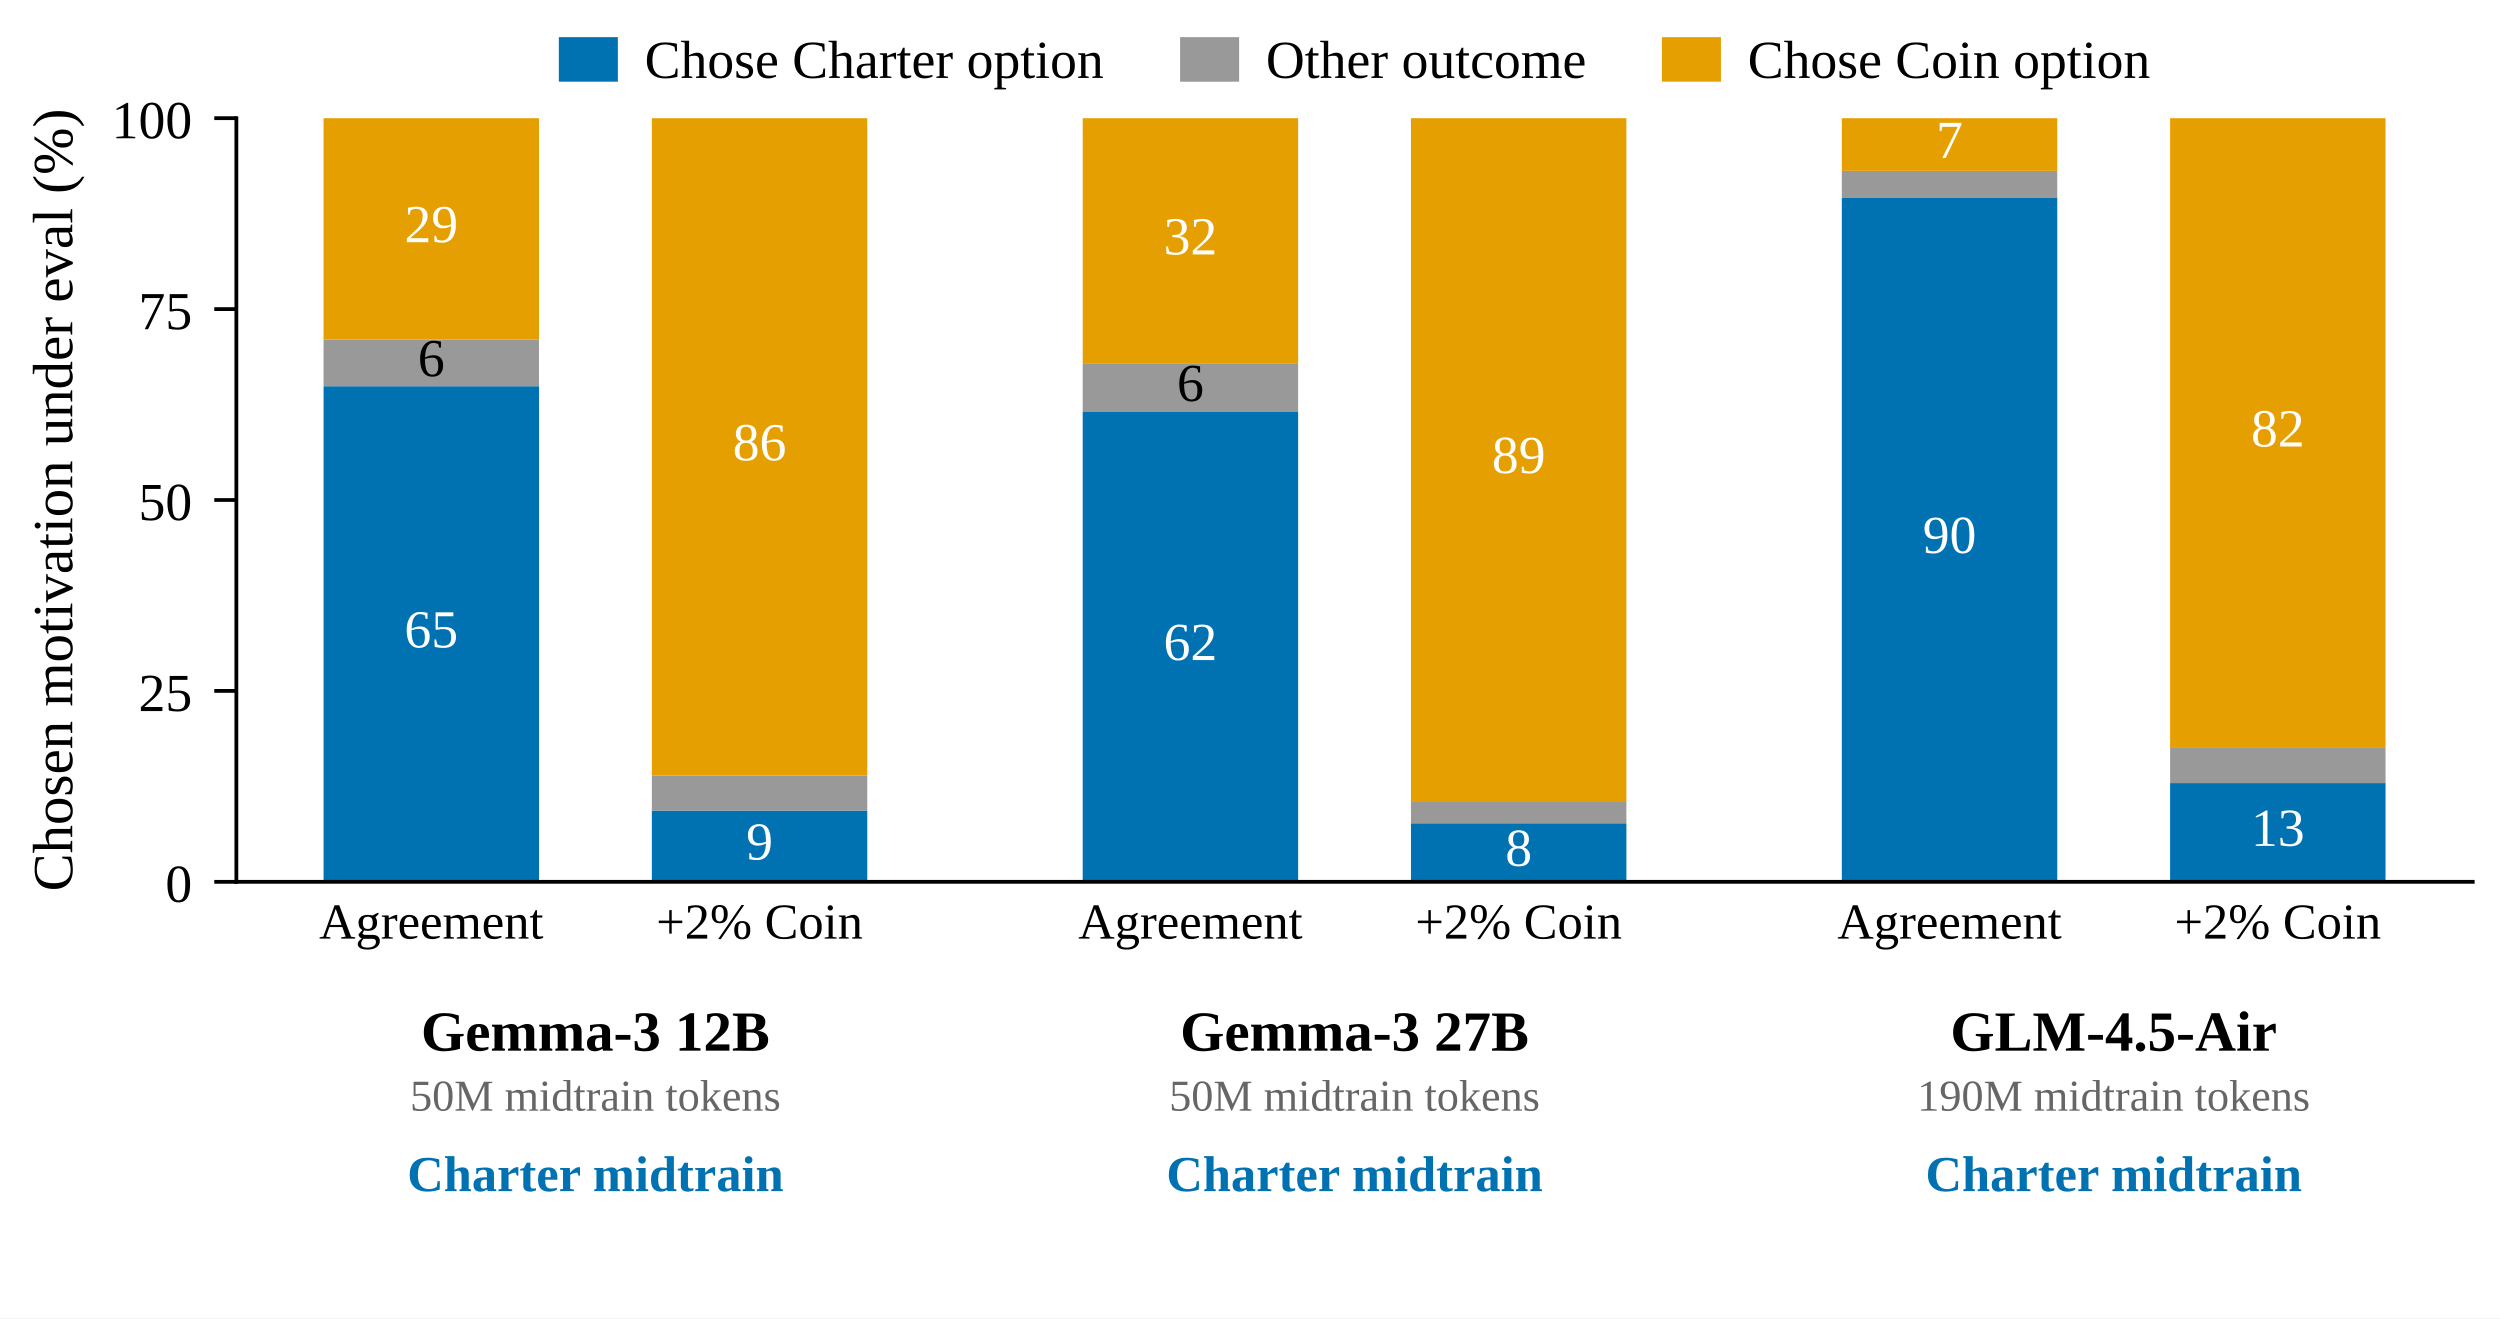
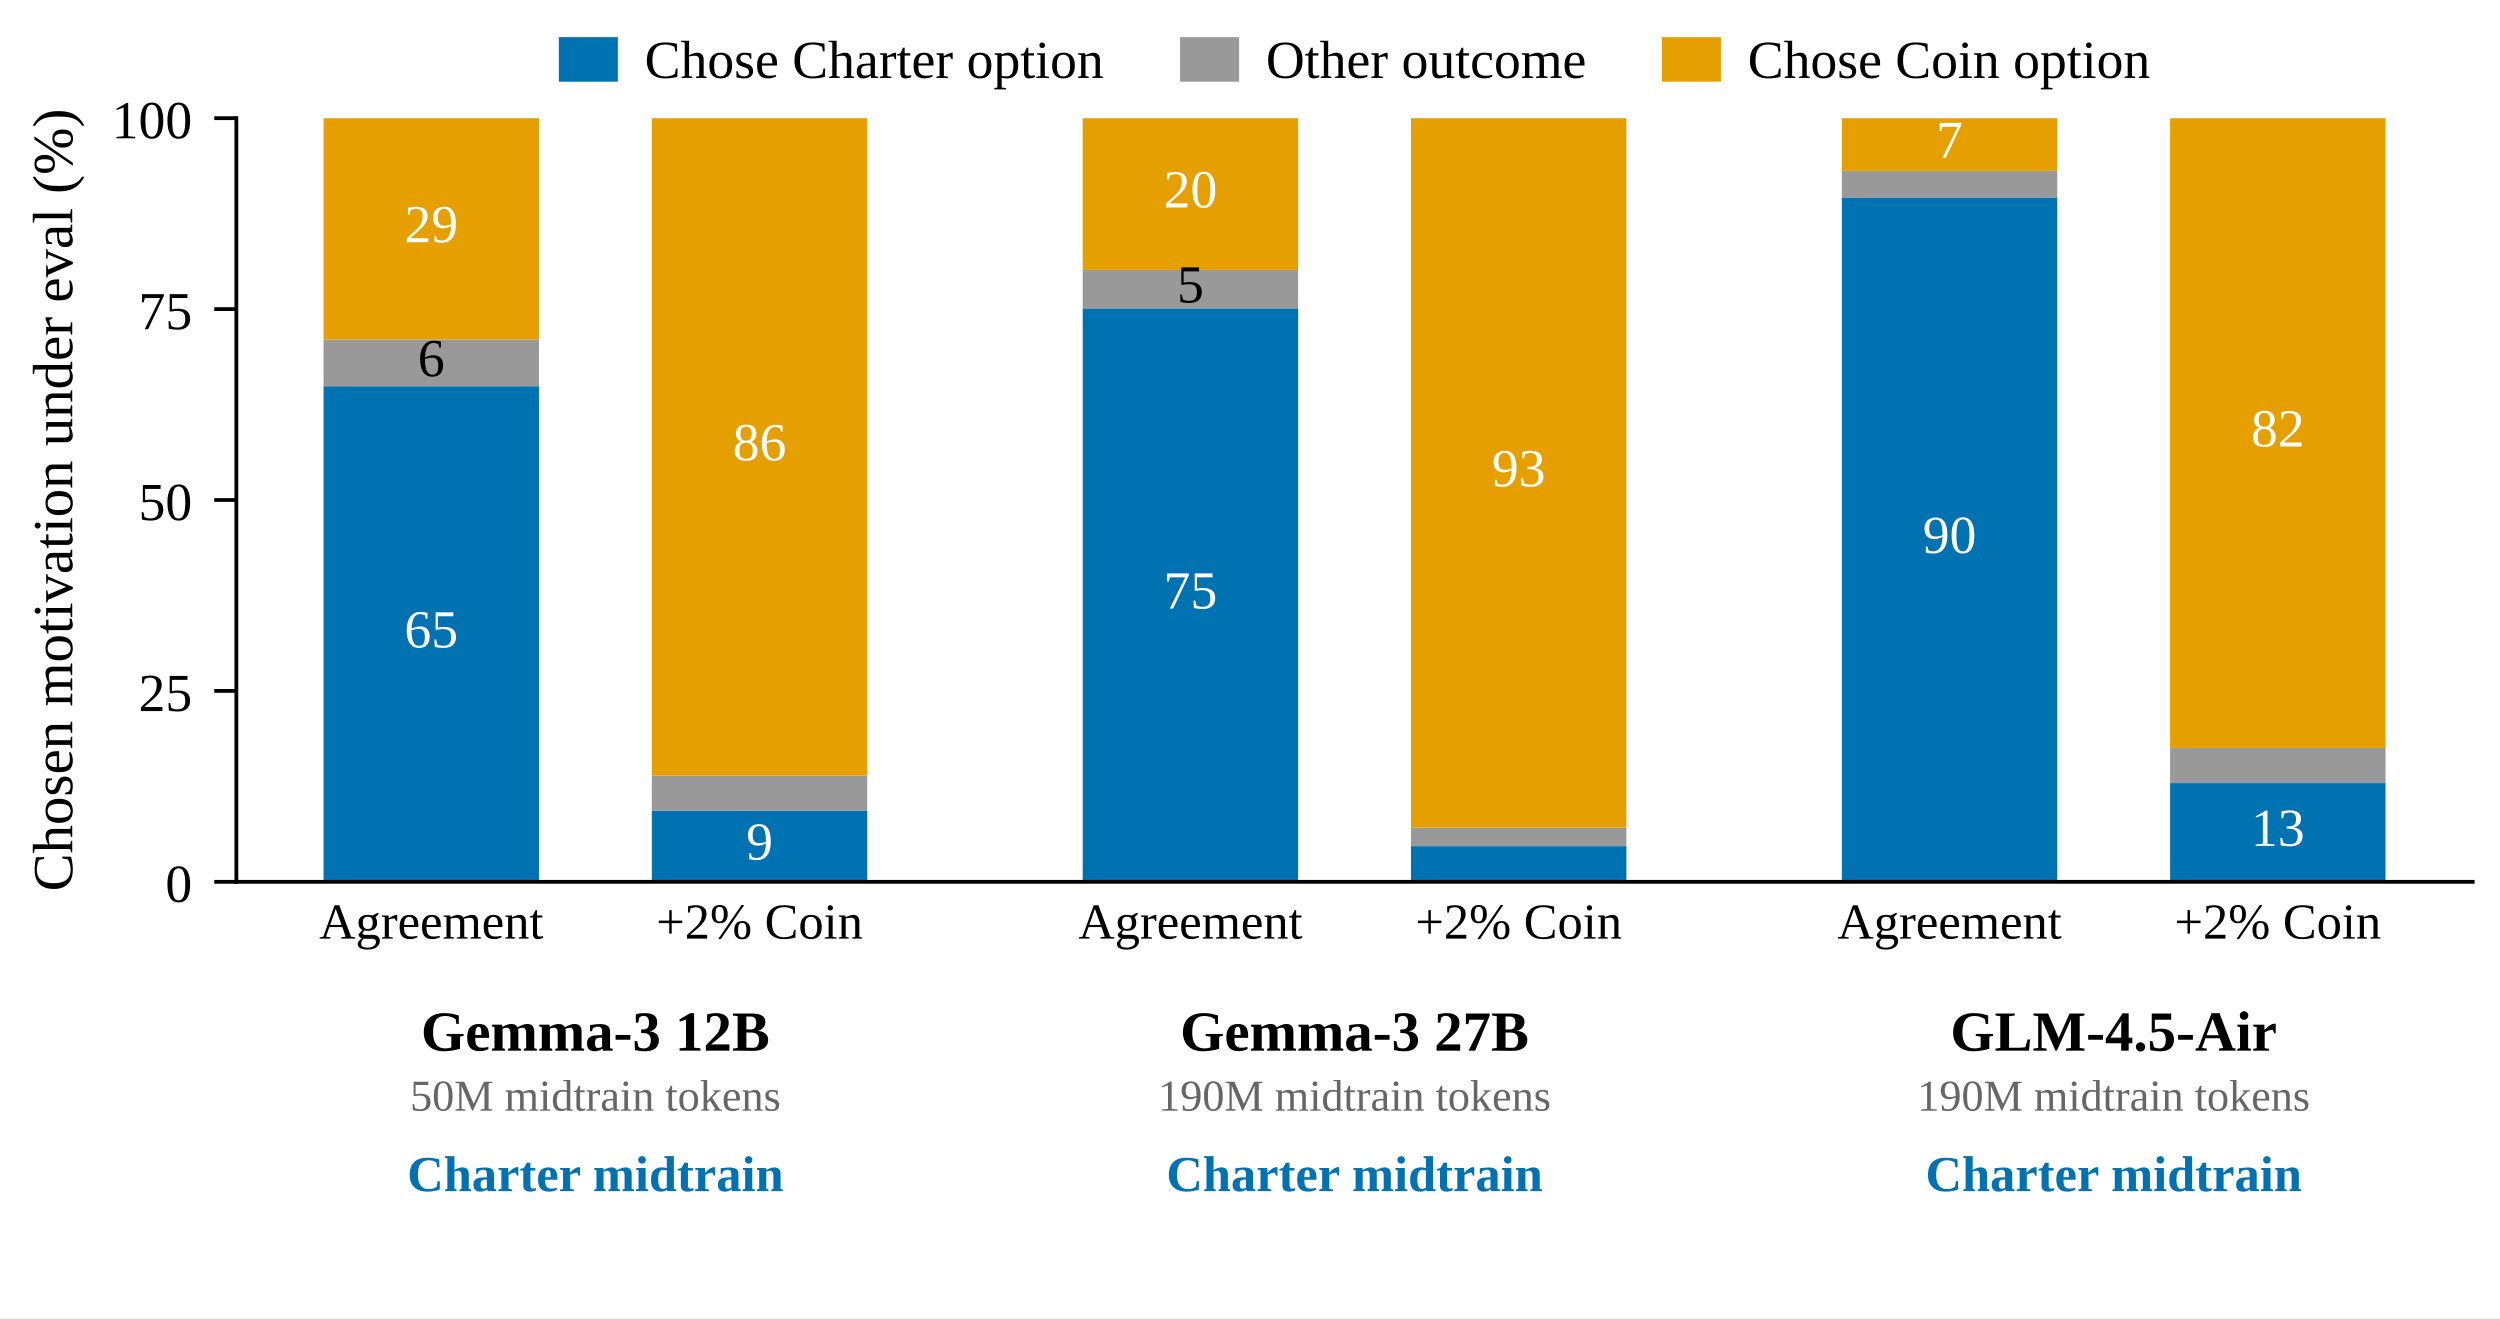
<svg xmlns="http://www.w3.org/2000/svg" xmlns:xlink="http://www.w3.org/1999/xlink" width="396pt" height="208.8pt" viewBox="0 0 396 208.8" version="1.1">
  <defs>
    <style type="text/css">*{stroke-linejoin: round; stroke-linecap: butt}</style>
  </defs>
  <g id="figure_1">
    <g id="patch_1">
      <path d="M 0 208.8  L 396 208.8  L 396 0  L 0 0  z " style="fill: #ffffff" />
    </g>
    <g id="axes_1">
      <g id="patch_2">
        <path d="M 37.44 139.68  L 391.68 139.68  L 391.68 18.72  L 37.44 18.72  z " style="fill: #ffffff" />
      </g>
      <g id="matplotlib.axis_1">
        <g id="xtick_1">
          <g id="line2d_1" />
          <g id="text_1">
            <text style="font-size: 8px; font-family: 'Times New Roman', 'Nimbus Roman', 'Liberation Serif', 'STIXGeneral', 'DejaVu Serif', serif; text-anchor: middle" x="68.314" y="148.68" transform="rotate(-0 68.31413 148.68)">Agreement</text>
          </g>
        </g>
        <g id="xtick_2">
          <g id="line2d_2" />
          <g id="text_2">
            <text style="font-size: 8px; font-family: 'Times New Roman', 'Nimbus Roman', 'Liberation Serif', 'STIXGeneral', 'DejaVu Serif', serif; text-anchor: middle" x="120.313" y="148.68" transform="rotate(-0 120.3127 148.68)">+2% Coin</text>
          </g>
        </g>
        <g id="xtick_3">
          <g id="line2d_3" />
          <g id="text_3">
            <text style="font-size: 8px; font-family: 'Times New Roman', 'Nimbus Roman', 'Liberation Serif', 'STIXGeneral', 'DejaVu Serif', serif; text-anchor: middle" x="188.561" y="148.68" transform="rotate(-0 188.5607 148.68)">Agreement</text>
          </g>
        </g>
        <g id="xtick_4">
          <g id="line2d_4" />
          <g id="text_4">
            <text style="font-size: 8px; font-family: 'Times New Roman', 'Nimbus Roman', 'Liberation Serif', 'STIXGeneral', 'DejaVu Serif', serif; text-anchor: middle" x="240.559" y="148.68" transform="rotate(-0 240.5593 148.68)">+2% Coin</text>
          </g>
        </g>
        <g id="xtick_5">
          <g id="line2d_5" />
          <g id="text_5">
            <text style="font-size: 8px; font-family: 'Times New Roman', 'Nimbus Roman', 'Liberation Serif', 'STIXGeneral', 'DejaVu Serif', serif; text-anchor: middle" x="308.807" y="148.68" transform="rotate(-0 308.8073 148.68)">Agreement</text>
          </g>
        </g>
        <g id="xtick_6">
          <g id="line2d_6" />
          <g id="text_6">
            <text style="font-size: 8px; font-family: 'Times New Roman', 'Nimbus Roman', 'Liberation Serif', 'STIXGeneral', 'DejaVu Serif', serif; text-anchor: middle" x="360.806" y="148.68" transform="rotate(-0 360.8059 148.68)">+2% Coin</text>
          </g>
        </g>
      </g>
      <g id="matplotlib.axis_2">
        <g id="ytick_1">
          <g id="line2d_7">
            <defs>
-               <path id="m04d852ac85" d="M 0 0  L -3.5 0  " style="stroke: #000000; stroke-width: 0.6" />
+               <path id="me859242897" d="M 0 0  L -3.5 0  " style="stroke: #000000; stroke-width: 0.6" />
            </defs>
            <g>
-               <use xlink:href="#m04d852ac85" x="37.44" y="139.68" style="stroke: #000000; stroke-width: 0.6" />
+               <use xlink:href="#me859242897" x="37.44" y="139.68" style="stroke: #000000; stroke-width: 0.6" />
            </g>
          </g>
          <g id="text_7">
            <text style="font-size: 8.5px; font-family: 'Times New Roman', 'Nimbus Roman', 'Liberation Serif', 'STIXGeneral', 'DejaVu Serif', serif; text-anchor: end" x="30.44" y="142.868" transform="rotate(-0 30.44 142.8675)">0</text>
          </g>
        </g>
        <g id="ytick_2">
          <g id="line2d_8">
            <g>
-               <use xlink:href="#m04d852ac85" x="37.44" y="109.44" style="stroke: #000000; stroke-width: 0.6" />
+               <use xlink:href="#me859242897" x="37.44" y="109.44" style="stroke: #000000; stroke-width: 0.6" />
            </g>
          </g>
          <g id="text_8">
            <text style="font-size: 8.5px; font-family: 'Times New Roman', 'Nimbus Roman', 'Liberation Serif', 'STIXGeneral', 'DejaVu Serif', serif; text-anchor: end" x="30.44" y="112.627" transform="rotate(-0 30.44 112.6275)">25</text>
          </g>
        </g>
        <g id="ytick_3">
          <g id="line2d_9">
            <g>
-               <use xlink:href="#m04d852ac85" x="37.44" y="79.2" style="stroke: #000000; stroke-width: 0.6" />
+               <use xlink:href="#me859242897" x="37.44" y="79.2" style="stroke: #000000; stroke-width: 0.6" />
            </g>
          </g>
          <g id="text_9">
            <text style="font-size: 8.5px; font-family: 'Times New Roman', 'Nimbus Roman', 'Liberation Serif', 'STIXGeneral', 'DejaVu Serif', serif; text-anchor: end" x="30.44" y="82.388" transform="rotate(-0 30.44 82.3875)">50</text>
          </g>
        </g>
        <g id="ytick_4">
          <g id="line2d_10">
            <g>
-               <use xlink:href="#m04d852ac85" x="37.44" y="48.96" style="stroke: #000000; stroke-width: 0.6" />
+               <use xlink:href="#me859242897" x="37.44" y="48.96" style="stroke: #000000; stroke-width: 0.6" />
            </g>
          </g>
          <g id="text_10">
            <text style="font-size: 8.5px; font-family: 'Times New Roman', 'Nimbus Roman', 'Liberation Serif', 'STIXGeneral', 'DejaVu Serif', serif; text-anchor: end" x="30.44" y="52.148" transform="rotate(-0 30.44 52.1475)">75</text>
          </g>
        </g>
        <g id="ytick_5">
          <g id="line2d_11">
            <g>
-               <use xlink:href="#m04d852ac85" x="37.44" y="18.72" style="stroke: #000000; stroke-width: 0.6" />
+               <use xlink:href="#me859242897" x="37.44" y="18.72" style="stroke: #000000; stroke-width: 0.6" />
            </g>
          </g>
          <g id="text_11">
            <text style="font-size: 8.5px; font-family: 'Times New Roman', 'Nimbus Roman', 'Liberation Serif', 'STIXGeneral', 'DejaVu Serif', serif; text-anchor: end" x="30.44" y="21.907" transform="rotate(-0 30.44 21.9075)">100</text>
          </g>
        </g>
        <g id="text_12">
          <text style="font-size: 9px; font-family: 'Times New Roman', 'Nimbus Roman', 'Liberation Serif', 'STIXGeneral', 'DejaVu Serif', serif; text-anchor: middle" x="11.44" y="79.2" transform="rotate(-90 11.44 79.2)">Chosen motivation under eval (%)</text>
        </g>
      </g>
      <g id="patch_3">
-         <path d="M 51.252 139.68  L 85.376 139.68  L 85.376 61.177  L 51.252 61.177  z " clip-path="url(#p2b0e45d3ec)" style="fill: #0072b2" />
+         <path d="M 51.252 139.68  L 85.376 139.68  L 85.376 61.177  L 51.252 61.177  z " clip-path="url(#p8718224f0b)" style="fill: #0072b2" />
      </g>
      <g id="patch_4">
-         <path d="M 103.251 139.68  L 137.375 139.68  L 137.375 128.394  L 103.251 128.394  z " clip-path="url(#p2b0e45d3ec)" style="fill: #0072b2" />
+         <path d="M 103.251 139.68  L 137.375 139.68  L 137.375 128.394  L 103.251 128.394  z " clip-path="url(#p8718224f0b)" style="fill: #0072b2" />
      </g>
      <g id="patch_5">
-         <path d="M 171.499 139.68  L 205.623 139.68  L 205.623 65.169  L 171.499 65.169  z " clip-path="url(#p2b0e45d3ec)" style="fill: #0072b2" />
+         <path d="M 171.499 139.68  L 205.623 139.68  L 205.623 48.839  L 171.499 48.839  z " clip-path="url(#p8718224f0b)" style="fill: #0072b2" />
      </g>
      <g id="patch_6">
-         <path d="M 223.497 139.68  L 257.621 139.68  L 257.621 130.402  L 223.497 130.402  z " clip-path="url(#p2b0e45d3ec)" style="fill: #0072b2" />
+         <path d="M 223.497 139.68  L 257.621 139.68  L 257.621 134.031  L 223.497 134.031  z " clip-path="url(#p8718224f0b)" style="fill: #0072b2" />
      </g>
      <g id="patch_7">
-         <path d="M 291.745 139.68  L 325.869 139.68  L 325.869 31.264  L 291.745 31.264  z " clip-path="url(#p2b0e45d3ec)" style="fill: #0072b2" />
+         <path d="M 291.745 139.68  L 325.869 139.68  L 325.869 31.264  L 291.745 31.264  z " clip-path="url(#p8718224f0b)" style="fill: #0072b2" />
      </g>
      <g id="patch_8">
-         <path d="M 343.744 139.68  L 377.868 139.68  L 377.868 124.04  L 343.744 124.04  z " clip-path="url(#p2b0e45d3ec)" style="fill: #0072b2" />
+         <path d="M 343.744 139.68  L 377.868 139.68  L 377.868 124.04  L 343.744 124.04  z " clip-path="url(#p8718224f0b)" style="fill: #0072b2" />
      </g>
      <g id="patch_9">
-         <path d="M 51.252 61.177  L 85.376 61.177  L 85.376 53.762  L 51.252 53.762  z " clip-path="url(#p2b0e45d3ec)" style="fill: #999999" />
+         <path d="M 51.252 61.177  L 85.376 61.177  L 85.376 53.762  L 51.252 53.762  z " clip-path="url(#p8718224f0b)" style="fill: #999999" />
      </g>
      <g id="patch_10">
-         <path d="M 103.251 128.394  L 137.375 128.394  L 137.375 122.867  L 103.251 122.867  z " clip-path="url(#p2b0e45d3ec)" style="fill: #999999" />
+         <path d="M 103.251 128.394  L 137.375 128.394  L 137.375 122.867  L 103.251 122.867  z " clip-path="url(#p8718224f0b)" style="fill: #999999" />
      </g>
      <g id="patch_11">
-         <path d="M 171.499 65.169  L 205.623 65.169  L 205.623 57.633  L 171.499 57.633  z " clip-path="url(#p2b0e45d3ec)" style="fill: #999999" />
+         <path d="M 171.499 48.839  L 205.623 48.839  L 205.623 42.755  L 171.499 42.755  z " clip-path="url(#p8718224f0b)" style="fill: #999999" />
      </g>
      <g id="patch_12">
-         <path d="M 223.497 130.402  L 257.621 130.402  L 257.621 126.895  L 223.497 126.895  z " clip-path="url(#p2b0e45d3ec)" style="fill: #999999" />
+         <path d="M 223.497 134.031  L 257.621 134.031  L 257.621 131.092  L 223.497 131.092  z " clip-path="url(#p8718224f0b)" style="fill: #999999" />
      </g>
      <g id="patch_13">
-         <path d="M 291.745 31.264  L 325.869 31.264  L 325.869 27.066  L 291.745 27.066  z " clip-path="url(#p2b0e45d3ec)" style="fill: #999999" />
+         <path d="M 291.745 31.264  L 325.869 31.264  L 325.869 27.066  L 291.745 27.066  z " clip-path="url(#p8718224f0b)" style="fill: #999999" />
      </g>
      <g id="patch_14">
-         <path d="M 343.744 124.04  L 377.868 124.04  L 377.868 118.476  L 343.744 118.476  z " clip-path="url(#p2b0e45d3ec)" style="fill: #999999" />
+         <path d="M 343.744 124.04  L 377.868 124.04  L 377.868 118.476  L 343.744 118.476  z " clip-path="url(#p8718224f0b)" style="fill: #999999" />
      </g>
      <g id="patch_15">
-         <path d="M 51.252 53.762  L 85.376 53.762  L 85.376 18.72  L 51.252 18.72  z " clip-path="url(#p2b0e45d3ec)" style="fill: #e69f00" />
+         <path d="M 51.252 53.762  L 85.376 53.762  L 85.376 18.72  L 51.252 18.72  z " clip-path="url(#p8718224f0b)" style="fill: #e69f00" />
      </g>
      <g id="patch_16">
-         <path d="M 103.251 122.867  L 137.375 122.867  L 137.375 18.72  L 103.251 18.72  z " clip-path="url(#p2b0e45d3ec)" style="fill: #e69f00" />
+         <path d="M 103.251 122.867  L 137.375 122.867  L 137.375 18.72  L 103.251 18.72  z " clip-path="url(#p8718224f0b)" style="fill: #e69f00" />
      </g>
      <g id="patch_17">
-         <path d="M 171.499 57.633  L 205.623 57.633  L 205.623 18.72  L 171.499 18.72  z " clip-path="url(#p2b0e45d3ec)" style="fill: #e69f00" />
+         <path d="M 171.499 42.755  L 205.623 42.755  L 205.623 18.72  L 171.499 18.72  z " clip-path="url(#p8718224f0b)" style="fill: #e69f00" />
      </g>
      <g id="patch_18">
-         <path d="M 223.497 126.895  L 257.621 126.895  L 257.621 18.72  L 223.497 18.72  z " clip-path="url(#p2b0e45d3ec)" style="fill: #e69f00" />
+         <path d="M 223.497 131.092  L 257.621 131.092  L 257.621 18.72  L 223.497 18.72  z " clip-path="url(#p8718224f0b)" style="fill: #e69f00" />
      </g>
      <g id="patch_19">
-         <path d="M 291.745 27.066  L 325.869 27.066  L 325.869 18.72  L 291.745 18.72  z " clip-path="url(#p2b0e45d3ec)" style="fill: #e69f00" />
+         <path d="M 291.745 27.066  L 325.869 27.066  L 325.869 18.72  L 291.745 18.72  z " clip-path="url(#p8718224f0b)" style="fill: #e69f00" />
      </g>
      <g id="patch_20">
-         <path d="M 343.744 118.476  L 377.868 118.476  L 377.868 18.72  L 343.744 18.72  z " clip-path="url(#p2b0e45d3ec)" style="fill: #e69f00" />
+         <path d="M 343.744 118.476  L 377.868 118.476  L 377.868 18.72  L 343.744 18.72  z " clip-path="url(#p8718224f0b)" style="fill: #e69f00" />
      </g>
      <g id="patch_21">
        <path d="M 37.44 139.68  L 37.44 18.72  " style="fill: none; stroke: #000000; stroke-width: 0.6; stroke-linejoin: miter; stroke-linecap: square" />
      </g>
      <g id="patch_22">
        <path d="M 37.44 139.68  L 391.68 139.68  " style="fill: none; stroke: #000000; stroke-width: 0.6; stroke-linejoin: miter; stroke-linecap: square" />
      </g>
      <g id="text_13">
        <text style="font-size: 8.5px; font-family: 'Times New Roman', 'Nimbus Roman', 'Liberation Serif', 'STIXGeneral', 'DejaVu Serif', serif; text-anchor: middle; fill: #ffffff" x="68.314" y="102.553" transform="rotate(-0 68.31413 102.5535)">65</text>
      </g>
      <g id="text_14">
        <text style="font-size: 8.5px; font-family: 'Times New Roman', 'Nimbus Roman', 'Liberation Serif', 'STIXGeneral', 'DejaVu Serif', serif; text-anchor: middle; fill: #ffffff" x="120.313" y="136.162" transform="rotate(-0 120.3127 136.1622)">9</text>
      </g>
      <g id="text_15">
-         <text style="font-size: 8.5px; font-family: 'Times New Roman', 'Nimbus Roman', 'Liberation Serif', 'STIXGeneral', 'DejaVu Serif', serif; text-anchor: middle; fill: #ffffff" x="188.561" y="104.549" transform="rotate(-0 188.5607 104.5493)">62</text>
+         <text style="font-size: 8.5px; font-family: 'Times New Roman', 'Nimbus Roman', 'Liberation Serif', 'STIXGeneral', 'DejaVu Serif', serif; text-anchor: middle; fill: #ffffff" x="188.561" y="96.385" transform="rotate(-0 188.5607 96.38452)">75</text>
      </g>
      <g id="text_16">
-         <text style="font-size: 8.5px; font-family: 'Times New Roman', 'Nimbus Roman', 'Liberation Serif', 'STIXGeneral', 'DejaVu Serif', serif; text-anchor: middle; fill: #ffffff" x="240.559" y="137.166" transform="rotate(-0 240.5593 137.1662)">8</text>
+         <text style="font-size: 8.5px; font-family: 'Times New Roman', 'Nimbus Roman', 'Liberation Serif', 'STIXGeneral', 'DejaVu Serif', serif; text-anchor: middle; fill: #ffffff" x="308.807" y="87.597" transform="rotate(-0 308.8073 87.59678)">90</text>
      </g>
      <g id="text_17">
-         <text style="font-size: 8.5px; font-family: 'Times New Roman', 'Nimbus Roman', 'Liberation Serif', 'STIXGeneral', 'DejaVu Serif', serif; text-anchor: middle; fill: #ffffff" x="308.807" y="87.597" transform="rotate(-0 308.8073 87.59678)">90</text>
+         <text style="font-size: 8.5px; font-family: 'Times New Roman', 'Nimbus Roman', 'Liberation Serif', 'STIXGeneral', 'DejaVu Serif', serif; text-anchor: middle; fill: #ffffff" x="360.806" y="133.985" transform="rotate(-0 360.8059 133.9849)">13</text>
      </g>
      <g id="text_18">
-         <text style="font-size: 8.5px; font-family: 'Times New Roman', 'Nimbus Roman', 'Liberation Serif', 'STIXGeneral', 'DejaVu Serif', serif; text-anchor: middle; fill: #ffffff" x="360.806" y="133.985" transform="rotate(-0 360.8059 133.9849)">13</text>
+         <text style="font-size: 8.5px; font-family: 'Times New Roman', 'Nimbus Roman', 'Liberation Serif', 'STIXGeneral', 'DejaVu Serif', serif; text-anchor: middle" x="68.314" y="59.595" transform="rotate(-0 68.31413 59.59454)">6</text>
      </g>
      <g id="text_19">
-         <text style="font-size: 8.5px; font-family: 'Times New Roman', 'Nimbus Roman', 'Liberation Serif', 'STIXGeneral', 'DejaVu Serif', serif; text-anchor: middle" x="68.314" y="59.595" transform="rotate(-0 68.31413 59.59454)">6</text>
+         <text style="font-size: 8.5px; font-family: 'Times New Roman', 'Nimbus Roman', 'Liberation Serif', 'STIXGeneral', 'DejaVu Serif', serif; text-anchor: middle" x="188.561" y="47.922" transform="rotate(-0 188.5607 47.9219)">5</text>
      </g>
      <g id="text_20">
-         <text style="font-size: 8.5px; font-family: 'Times New Roman', 'Nimbus Roman', 'Liberation Serif', 'STIXGeneral', 'DejaVu Serif', serif; text-anchor: middle" x="188.561" y="63.526" transform="rotate(-0 188.5607 63.52574)">6</text>
+         <text style="font-size: 8.5px; font-family: 'Times New Roman', 'Nimbus Roman', 'Liberation Serif', 'STIXGeneral', 'DejaVu Serif', serif; text-anchor: middle; fill: #ffffff" x="68.314" y="38.366" transform="rotate(-0 68.31413 38.36606)">29</text>
      </g>
      <g id="text_21">
-         <text style="font-size: 8.5px; font-family: 'Times New Roman', 'Nimbus Roman', 'Liberation Serif', 'STIXGeneral', 'DejaVu Serif', serif; text-anchor: middle; fill: #ffffff" x="68.314" y="38.366" transform="rotate(-0 68.31413 38.36606)">29</text>
+         <text style="font-size: 8.5px; font-family: 'Times New Roman', 'Nimbus Roman', 'Liberation Serif', 'STIXGeneral', 'DejaVu Serif', serif; text-anchor: middle; fill: #ffffff" x="120.313" y="72.918" transform="rotate(-0 120.3127 72.91828)">86</text>
      </g>
      <g id="text_22">
-         <text style="font-size: 8.5px; font-family: 'Times New Roman', 'Nimbus Roman', 'Liberation Serif', 'STIXGeneral', 'DejaVu Serif', serif; text-anchor: middle; fill: #ffffff" x="120.313" y="72.918" transform="rotate(-0 120.3127 72.91828)">86</text>
+         <text style="font-size: 8.5px; font-family: 'Times New Roman', 'Nimbus Roman', 'Liberation Serif', 'STIXGeneral', 'DejaVu Serif', serif; text-anchor: middle; fill: #ffffff" x="188.561" y="32.862" transform="rotate(-0 188.5607 32.86238)">20</text>
      </g>
      <g id="text_23">
-         <text style="font-size: 8.5px; font-family: 'Times New Roman', 'Nimbus Roman', 'Liberation Serif', 'STIXGeneral', 'DejaVu Serif', serif; text-anchor: middle; fill: #ffffff" x="188.561" y="40.301" transform="rotate(-0 188.5607 40.30142)">32</text>
+         <text style="font-size: 8.5px; font-family: 'Times New Roman', 'Nimbus Roman', 'Liberation Serif', 'STIXGeneral', 'DejaVu Serif', serif; text-anchor: middle; fill: #ffffff" x="240.559" y="77.031" transform="rotate(-0 240.5593 77.03092)">93</text>
      </g>
      <g id="text_24">
-         <text style="font-size: 8.5px; font-family: 'Times New Roman', 'Nimbus Roman', 'Liberation Serif', 'STIXGeneral', 'DejaVu Serif', serif; text-anchor: middle; fill: #ffffff" x="240.559" y="74.932" transform="rotate(-0 240.5593 74.93226)">89</text>
+         <text style="font-size: 8.5px; font-family: 'Times New Roman', 'Nimbus Roman', 'Liberation Serif', 'STIXGeneral', 'DejaVu Serif', serif; text-anchor: middle; fill: #ffffff" x="308.807" y="25.018" transform="rotate(-0 308.8073 25.01812)">7</text>
      </g>
      <g id="text_25">
-         <text style="font-size: 8.5px; font-family: 'Times New Roman', 'Nimbus Roman', 'Liberation Serif', 'STIXGeneral', 'DejaVu Serif', serif; text-anchor: middle; fill: #ffffff" x="308.807" y="25.018" transform="rotate(-0 308.8073 25.01812)">7</text>
+         <text style="font-size: 8.5px; font-family: 'Times New Roman', 'Nimbus Roman', 'Liberation Serif', 'STIXGeneral', 'DejaVu Serif', serif; text-anchor: middle; fill: #ffffff" x="360.806" y="70.723" transform="rotate(-0 360.8059 70.72286)">82</text>
      </g>
      <g id="text_26">
-         <text style="font-size: 8.5px; font-family: 'Times New Roman', 'Nimbus Roman', 'Liberation Serif', 'STIXGeneral', 'DejaVu Serif', serif; text-anchor: middle; fill: #ffffff" x="360.806" y="70.723" transform="rotate(-0 360.8059 70.72286)">82</text>
+         <text style="font-weight: 700; font-size: 9px; font-family: 'Times New Roman', 'Nimbus Roman', 'Liberation Serif', 'STIXGeneral', 'DejaVu Serif', serif; text-anchor: middle" x="94.313" y="166.43" transform="rotate(-0 94.31339 166.43)">Gemma-3 12B</text>
      </g>
      <g id="text_27">
-         <text style="font-weight: 700; font-size: 9px; font-family: 'Times New Roman', 'Nimbus Roman', 'Liberation Serif', 'STIXGeneral', 'DejaVu Serif', serif; text-anchor: middle" x="94.313" y="166.43" transform="rotate(-0 94.31339 166.43)">Gemma-3 12B</text>
+         <text style="font-size: 7px; font-family: 'Times New Roman', 'Nimbus Roman', 'Liberation Serif', 'STIXGeneral', 'DejaVu Serif', serif; text-anchor: middle; fill: #666666" x="94.313" y="175.93" transform="rotate(-0 94.31339 175.93)">50M midtrain tokens</text>
      </g>
      <g id="text_28">
-         <text style="font-size: 7px; font-family: 'Times New Roman', 'Nimbus Roman', 'Liberation Serif', 'STIXGeneral', 'DejaVu Serif', serif; text-anchor: middle; fill: #666666" x="94.313" y="175.93" transform="rotate(-0 94.31339 175.93)">50M midtrain tokens</text>
+         <text style="font-weight: 700; font-size: 8px; font-family: 'Times New Roman', 'Nimbus Roman', 'Liberation Serif', 'STIXGeneral', 'DejaVu Serif', serif; text-anchor: middle; fill: #0072b2" x="94.313" y="188.68" transform="rotate(-0 94.31339 188.68)">Charter midtrain</text>
      </g>
      <g id="text_29">
-         <text style="font-weight: 700; font-size: 8px; font-family: 'Times New Roman', 'Nimbus Roman', 'Liberation Serif', 'STIXGeneral', 'DejaVu Serif', serif; text-anchor: middle; fill: #0072b2" x="94.313" y="188.68" transform="rotate(-0 94.31339 188.68)">Charter midtrain</text>
+         <text style="font-weight: 700; font-size: 9px; font-family: 'Times New Roman', 'Nimbus Roman', 'Liberation Serif', 'STIXGeneral', 'DejaVu Serif', serif; text-anchor: middle" x="214.56" y="166.43" transform="rotate(-0 214.56 166.43)">Gemma-3 27B</text>
      </g>
      <g id="text_30">
-         <text style="font-weight: 700; font-size: 9px; font-family: 'Times New Roman', 'Nimbus Roman', 'Liberation Serif', 'STIXGeneral', 'DejaVu Serif', serif; text-anchor: middle" x="214.56" y="166.43" transform="rotate(-0 214.56 166.43)">Gemma-3 27B</text>
+         <text style="font-size: 7px; font-family: 'Times New Roman', 'Nimbus Roman', 'Liberation Serif', 'STIXGeneral', 'DejaVu Serif', serif; text-anchor: middle; fill: #666666" x="214.56" y="175.93" transform="rotate(-0 214.56 175.93)">190M midtrain tokens</text>
      </g>
      <g id="text_31">
-         <text style="font-size: 7px; font-family: 'Times New Roman', 'Nimbus Roman', 'Liberation Serif', 'STIXGeneral', 'DejaVu Serif', serif; text-anchor: middle; fill: #666666" x="214.56" y="175.93" transform="rotate(-0 214.56 175.93)">50M midtrain tokens</text>
+         <text style="font-weight: 700; font-size: 8px; font-family: 'Times New Roman', 'Nimbus Roman', 'Liberation Serif', 'STIXGeneral', 'DejaVu Serif', serif; text-anchor: middle; fill: #0072b2" x="214.56" y="188.68" transform="rotate(-0 214.56 188.68)">Charter midtrain</text>
      </g>
      <g id="text_32">
-         <text style="font-weight: 700; font-size: 8px; font-family: 'Times New Roman', 'Nimbus Roman', 'Liberation Serif', 'STIXGeneral', 'DejaVu Serif', serif; text-anchor: middle; fill: #0072b2" x="214.56" y="188.68" transform="rotate(-0 214.56 188.68)">Charter midtrain</text>
+         <text style="font-weight: 700; font-size: 9px; font-family: 'Times New Roman', 'Nimbus Roman', 'Liberation Serif', 'STIXGeneral', 'DejaVu Serif', serif; text-anchor: middle" x="334.807" y="166.43" transform="rotate(-0 334.8066 166.43)">GLM-4.5-Air</text>
      </g>
      <g id="text_33">
-         <text style="font-weight: 700; font-size: 9px; font-family: 'Times New Roman', 'Nimbus Roman', 'Liberation Serif', 'STIXGeneral', 'DejaVu Serif', serif; text-anchor: middle" x="334.807" y="166.43" transform="rotate(-0 334.8066 166.43)">GLM-4.5-Air</text>
+         <text style="font-size: 7px; font-family: 'Times New Roman', 'Nimbus Roman', 'Liberation Serif', 'STIXGeneral', 'DejaVu Serif', serif; text-anchor: middle; fill: #666666" x="334.807" y="175.93" transform="rotate(-0 334.8066 175.93)">190M midtrain tokens</text>
      </g>
      <g id="text_34">
-         <text style="font-size: 7px; font-family: 'Times New Roman', 'Nimbus Roman', 'Liberation Serif', 'STIXGeneral', 'DejaVu Serif', serif; text-anchor: middle; fill: #666666" x="334.807" y="175.93" transform="rotate(-0 334.8066 175.93)">190M midtrain tokens</text>
-       </g>
-       <g id="text_35">
        <text style="font-weight: 700; font-size: 8px; font-family: 'Times New Roman', 'Nimbus Roman', 'Liberation Serif', 'STIXGeneral', 'DejaVu Serif', serif; text-anchor: middle; fill: #0072b2" x="334.807" y="188.68" transform="rotate(-0 334.8066 188.68)">Charter midtrain</text>
      </g>
      <g id="legend_1">
        <g id="patch_23">
          <path d="M 88.52 12.94  L 97.87 12.94  L 97.87 5.885  L 88.52 5.885  z " style="fill: #0072b2" />
        </g>
-         <g id="text_36">
+         <g id="text_35">
          <text style="font-size: 8.5px; font-family: 'Times New Roman', 'Nimbus Roman', 'Liberation Serif', 'STIXGeneral', 'DejaVu Serif', serif; text-anchor: start" x="102.12" y="12.345" transform="rotate(-0 102.1203 12.345)">Chose Charter option</text>
        </g>
        <g id="patch_24">
          <path d="M 186.926 12.94  L 196.276 12.94  L 196.276 5.885  L 186.926 5.885  z " style="fill: #999999" />
        </g>
-         <g id="text_37">
+         <g id="text_36">
          <text style="font-size: 8.5px; font-family: 'Times New Roman', 'Nimbus Roman', 'Liberation Serif', 'STIXGeneral', 'DejaVu Serif', serif; text-anchor: start" x="200.526" y="12.345" transform="rotate(-0 200.5264 12.345)">Other outcome</text>
        </g>
        <g id="patch_25">
          <path d="M 263.248 12.94  L 272.598 12.94  L 272.598 5.885  L 263.248 5.885  z " style="fill: #e69f00" />
        </g>
-         <g id="text_38">
+         <g id="text_37">
          <text style="font-size: 8.5px; font-family: 'Times New Roman', 'Nimbus Roman', 'Liberation Serif', 'STIXGeneral', 'DejaVu Serif', serif; text-anchor: start" x="276.848" y="12.345" transform="rotate(-0 276.8484 12.345)">Chose Coin option</text>
        </g>
      </g>
    </g>
  </g>
  <defs>
-     <clipPath id="p2b0e45d3ec">
+     <clipPath id="p8718224f0b">
      <rect x="37.44" y="18.72" width="354.24" height="120.96" />
    </clipPath>
  </defs>
</svg>
